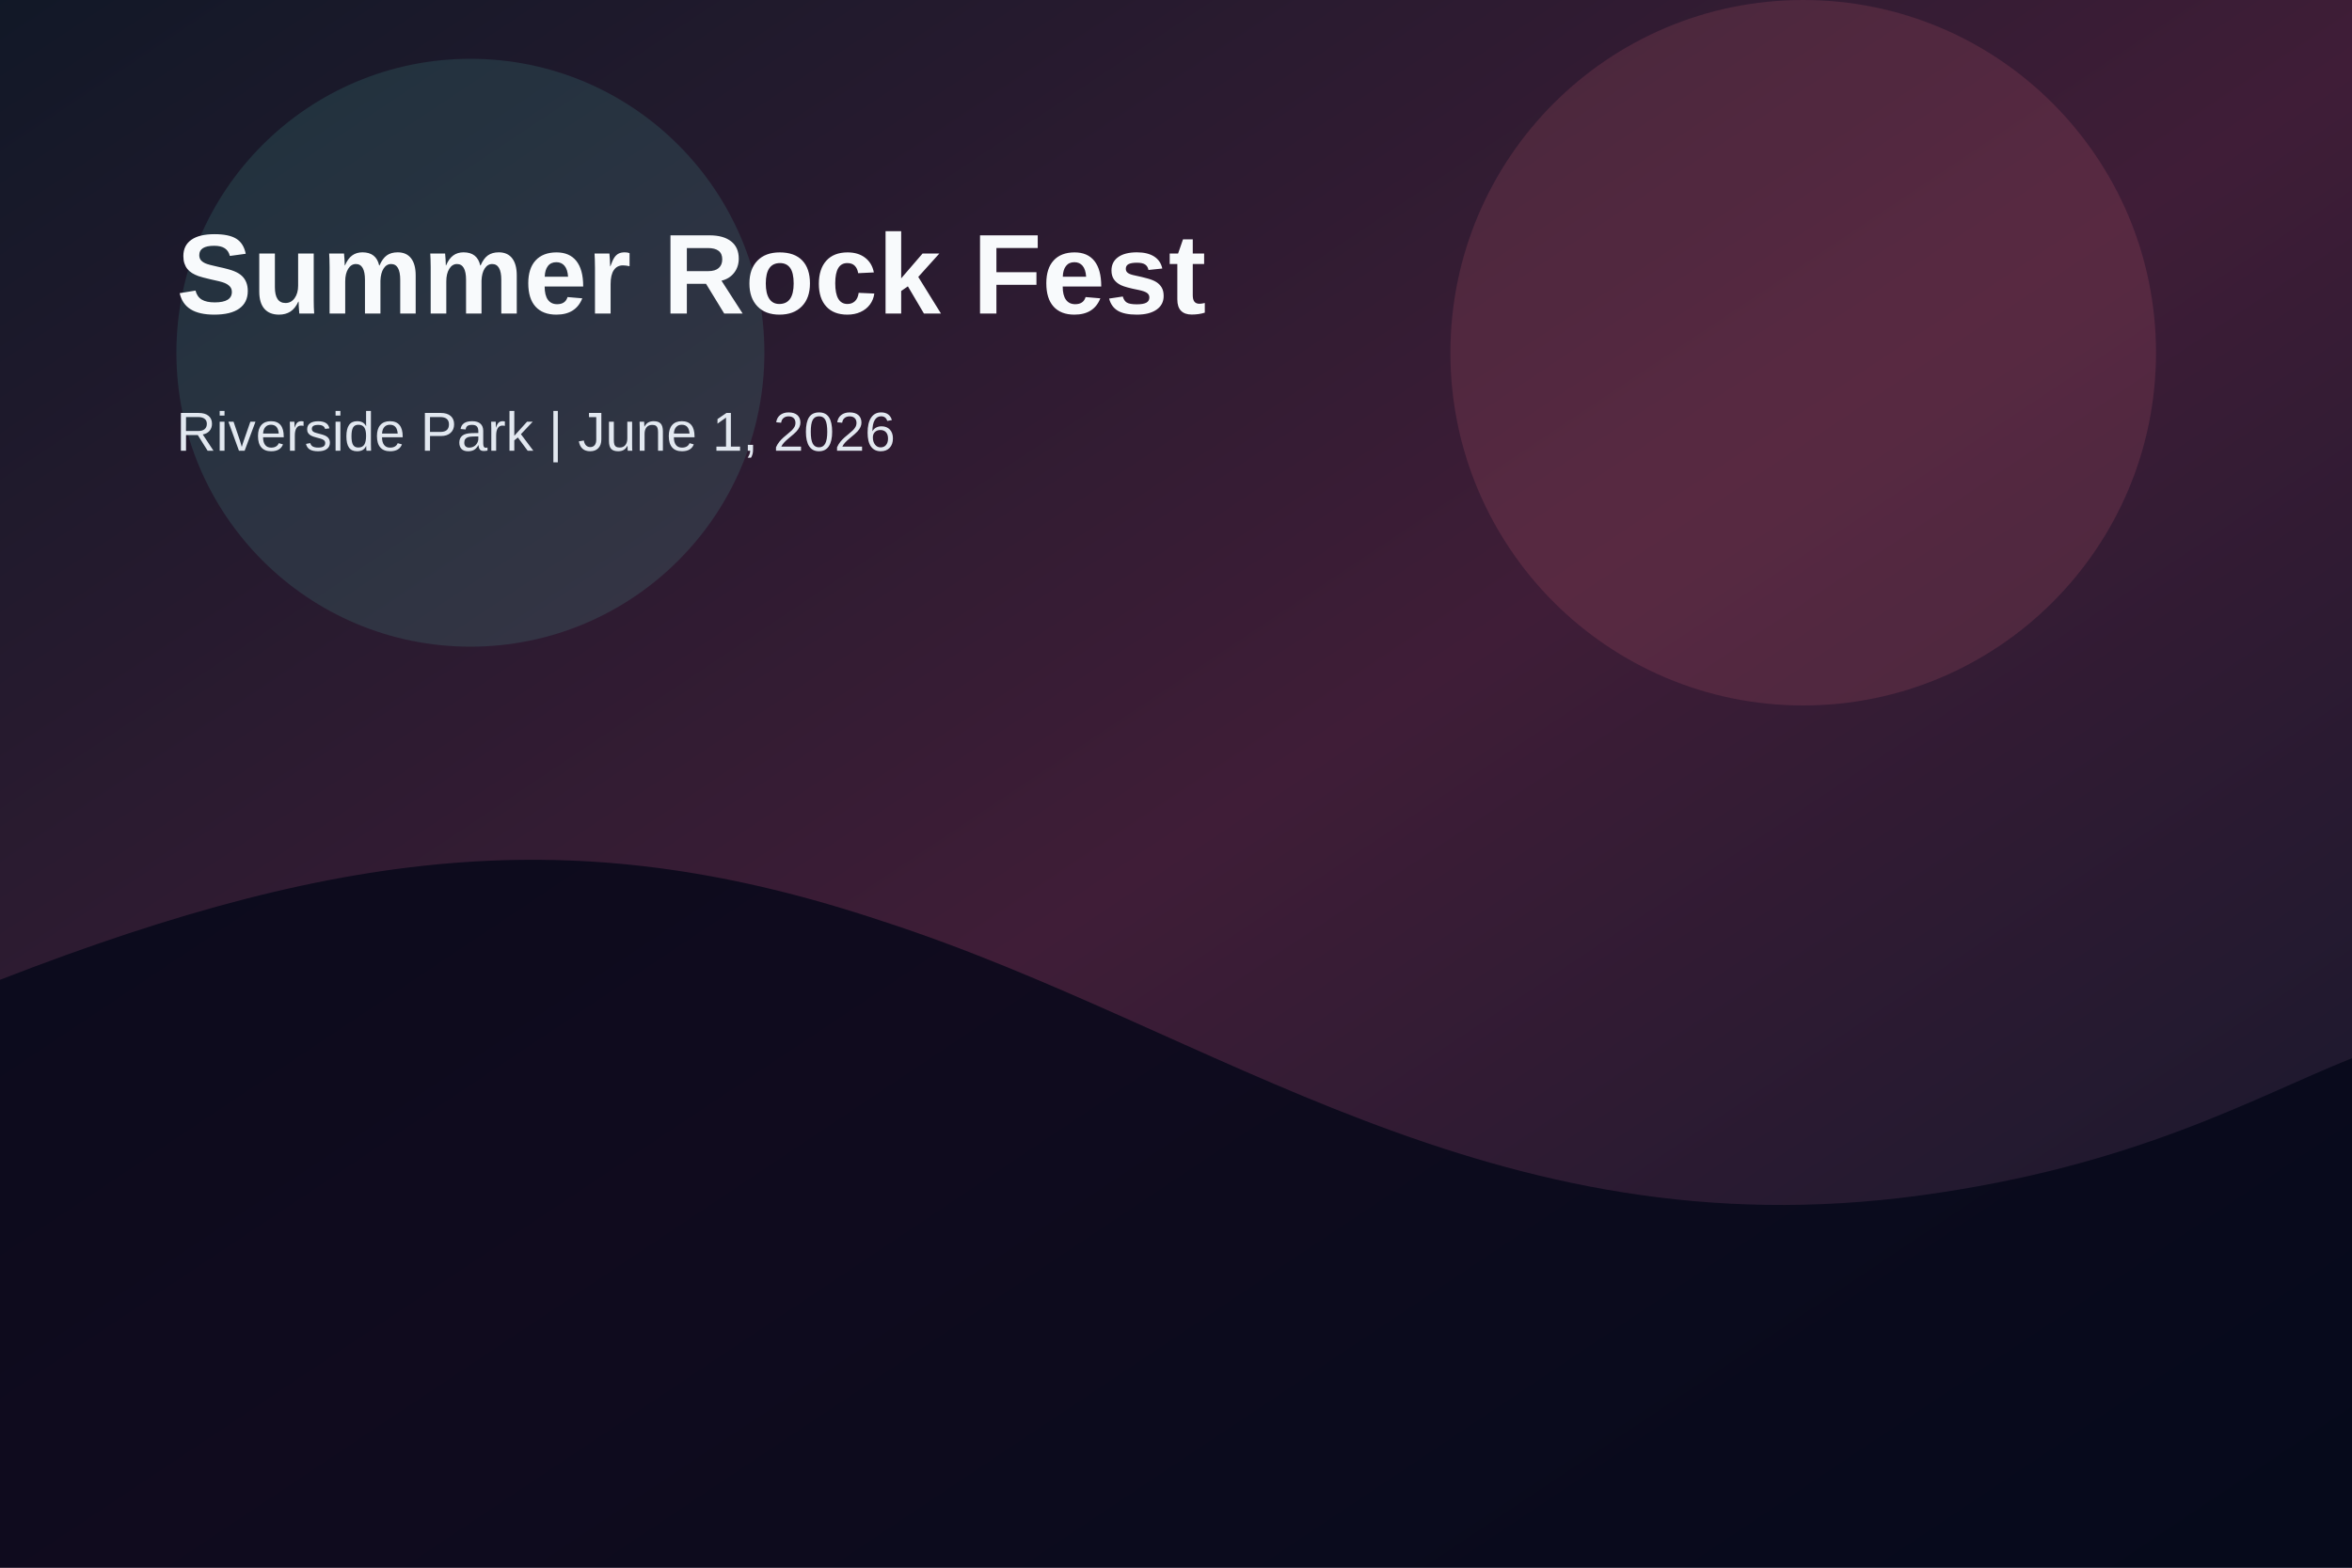
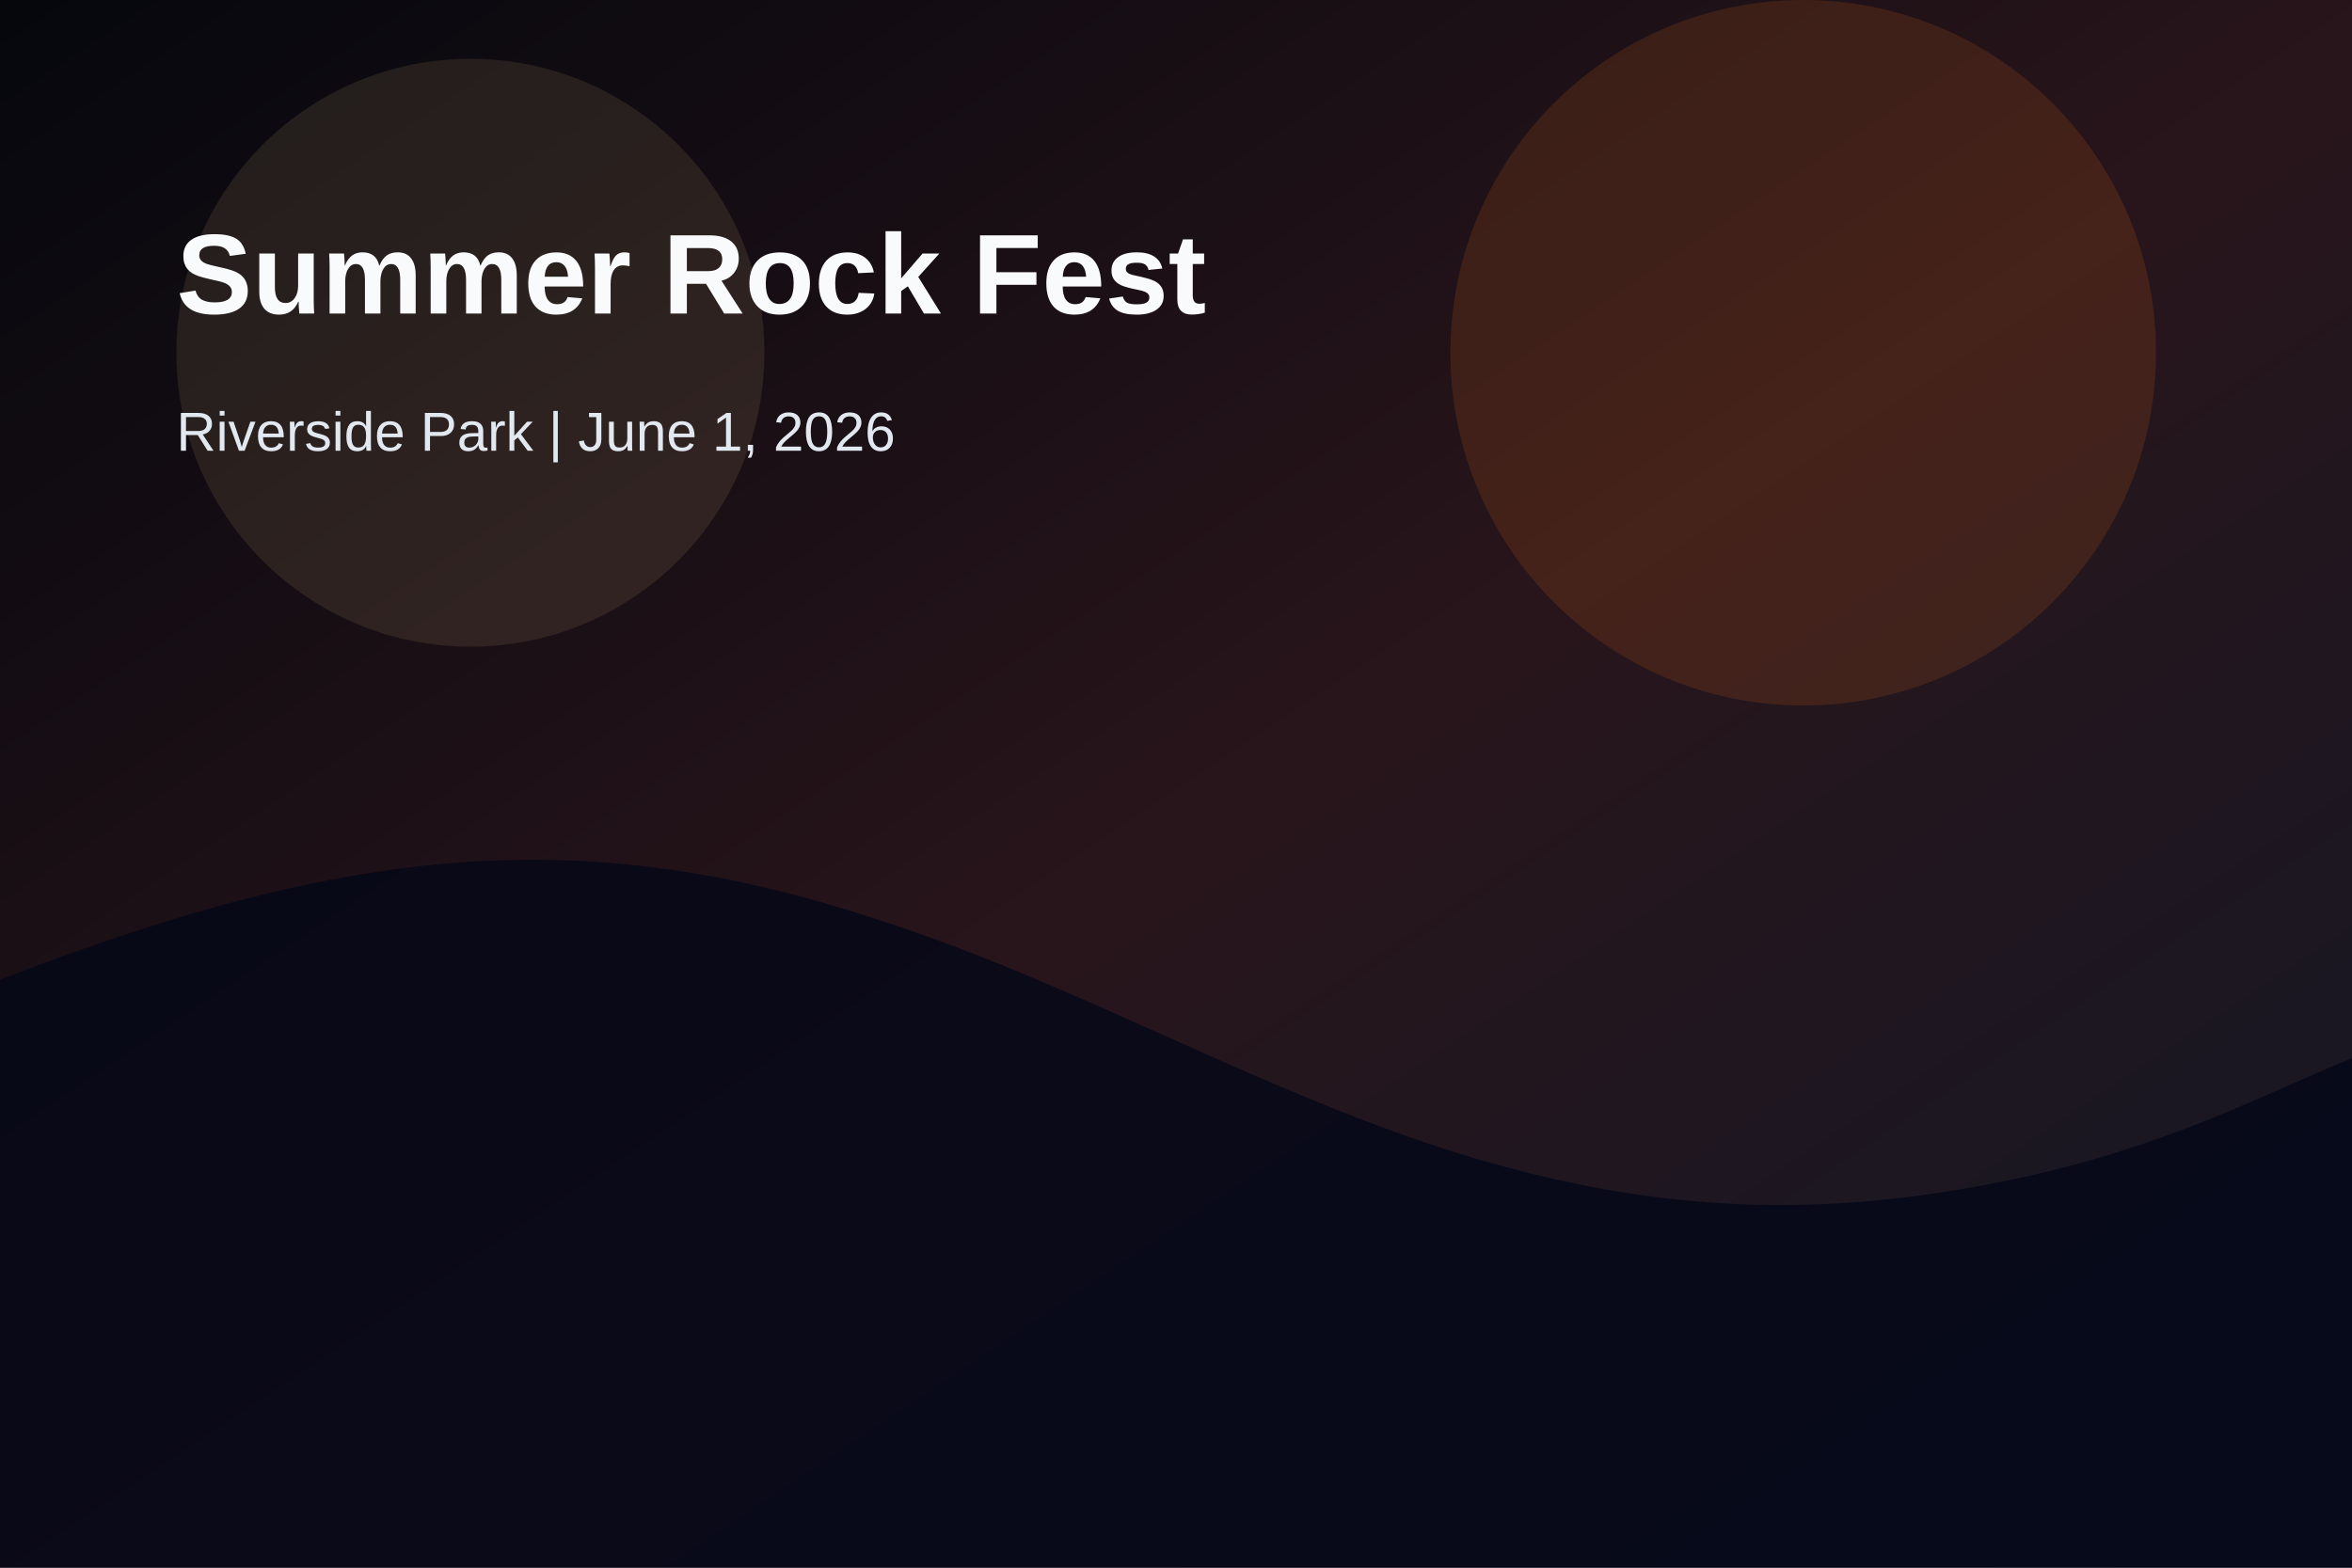
<svg xmlns="http://www.w3.org/2000/svg" viewBox="0 0 1200 800" role="img" aria-labelledby="title desc">
  <defs>
    <linearGradient id="bg" x1="0" y1="0" x2="1" y2="1">
-       <stop offset="0%" stop-color="#111827" />
-       <stop offset="52%" stop-color="#3f1d37" />
-       <stop offset="100%" stop-color="#0f172a" />
+       <stop offset="0%" stop-color="#05070d" />
+       <stop offset="52%" stop-color="#28151b" />
+       <stop offset="100%" stop-color="#121826" />
    </linearGradient>
    <linearGradient id="flare" x1="0" y1="0" x2="1" y2="1">
-       <stop offset="0%" stop-color="#fb7185" />
-       <stop offset="100%" stop-color="#5eead4" />
+       <stop offset="0%" stop-color="#f97316" />
+       <stop offset="100%" stop-color="#ffd48a" />
    </linearGradient>
  </defs>
  <rect width="1200" height="800" fill="url(#bg)" />
  <path d="M0 500C180 430 300 420 450 470C620 525 760 640 980 610C1090 595 1150 560 1200 540V800H0Z" fill="#020617" opacity="0.78" />
-   <circle cx="920" cy="180" r="180" fill="#fb7185" opacity="0.14" />
-   <circle cx="240" cy="180" r="150" fill="#5eead4" opacity="0.12" />
+   <circle cx="920" cy="180" r="180" fill="#f97316" opacity="0.14" />
+   <circle cx="240" cy="180" r="150" fill="#ffd48a" opacity="0.1" />
  <g opacity="0.65" fill="none" stroke="url(#flare)" stroke-width="4">
    <path d="M160 370h880" />
    <path d="M250 340h700" />
    <path d="M320 310h560" />
  </g>
  <text x="90" y="160" fill="#f8fafc" font-family="Arial, Helvetica, sans-serif" font-size="58" font-weight="700">Summer Rock Fest</text>
  <text x="90" y="230" fill="#e2e8f0" font-family="Arial, Helvetica, sans-serif" font-size="28">Riverside Park | June 1, 2026</text>
</svg>
